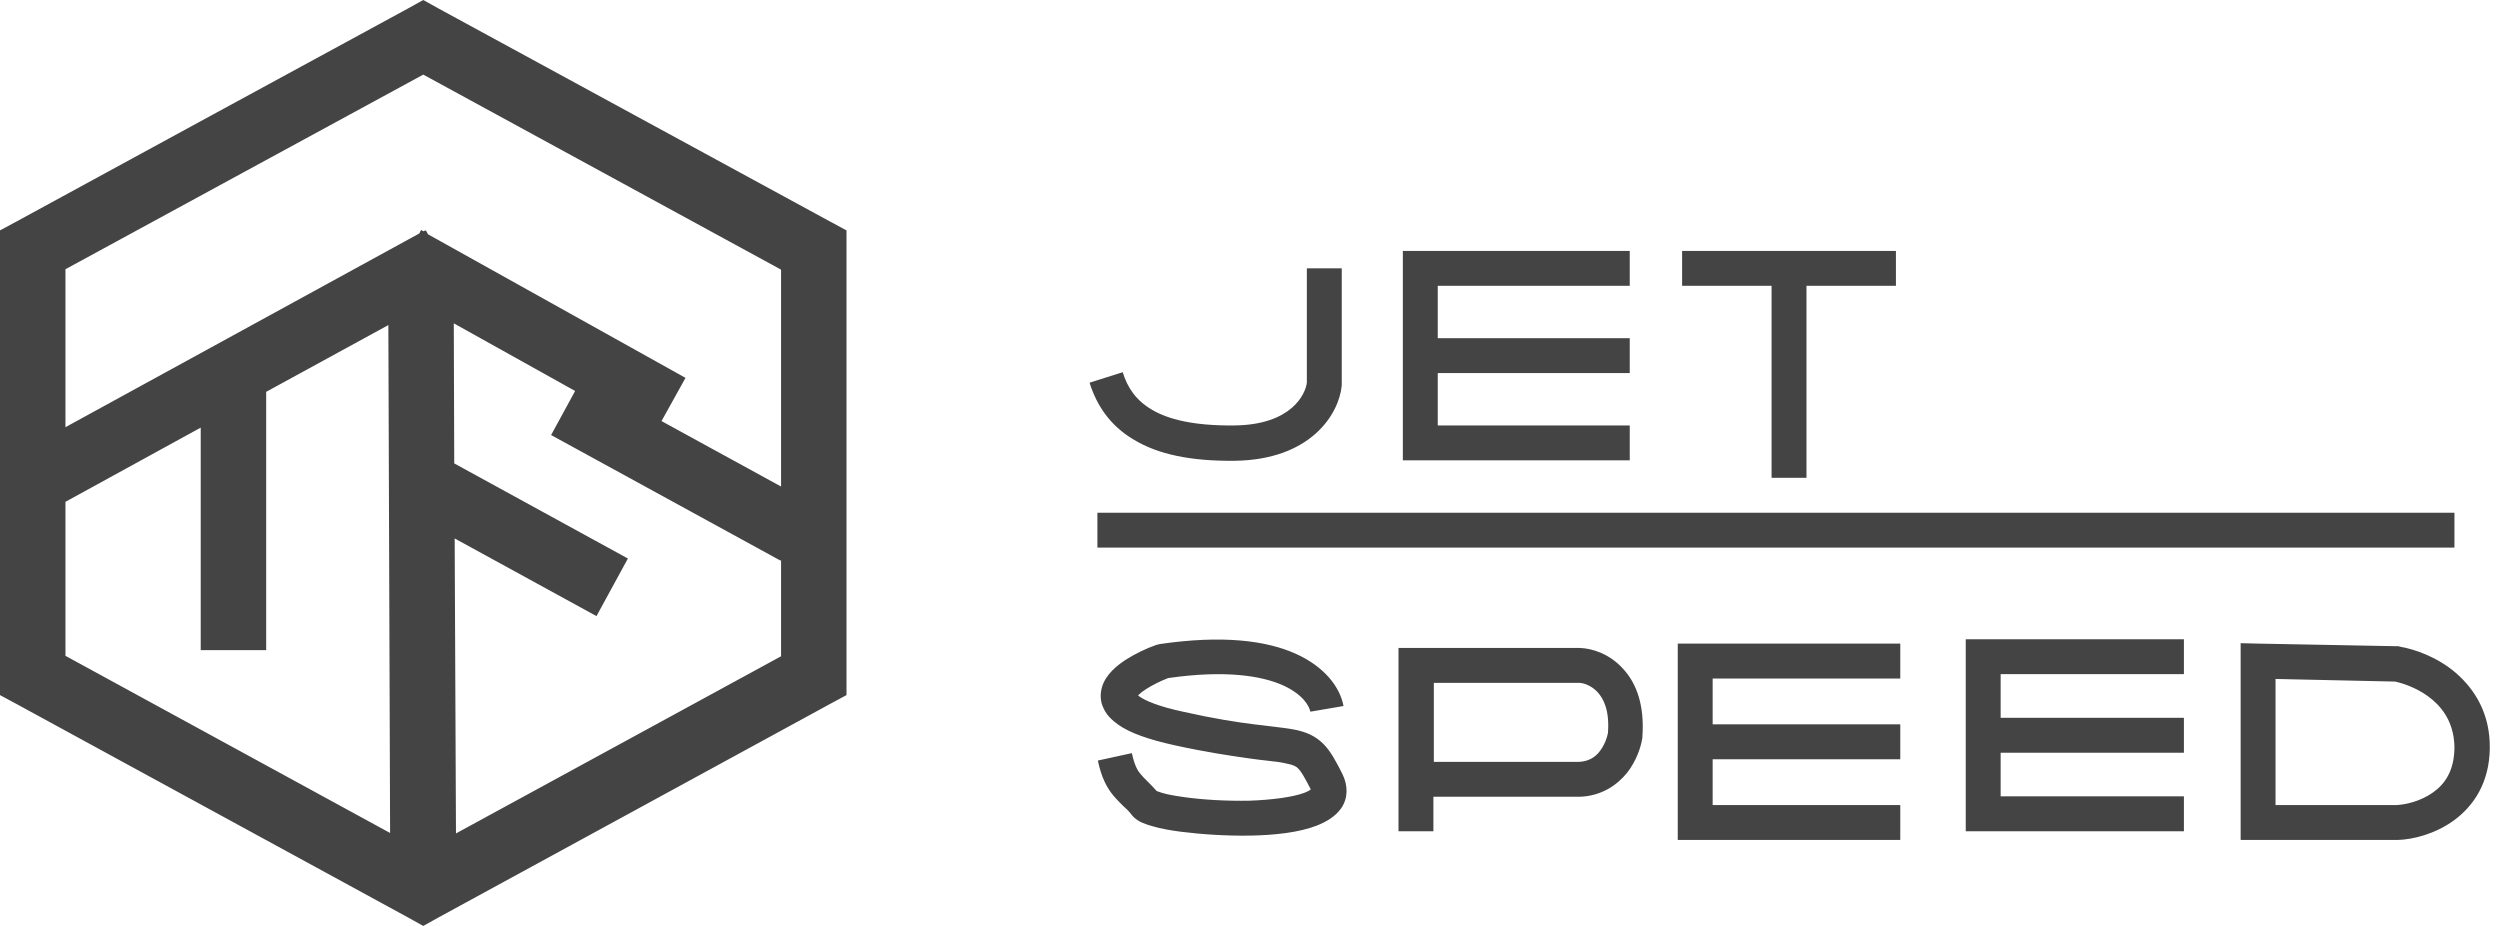
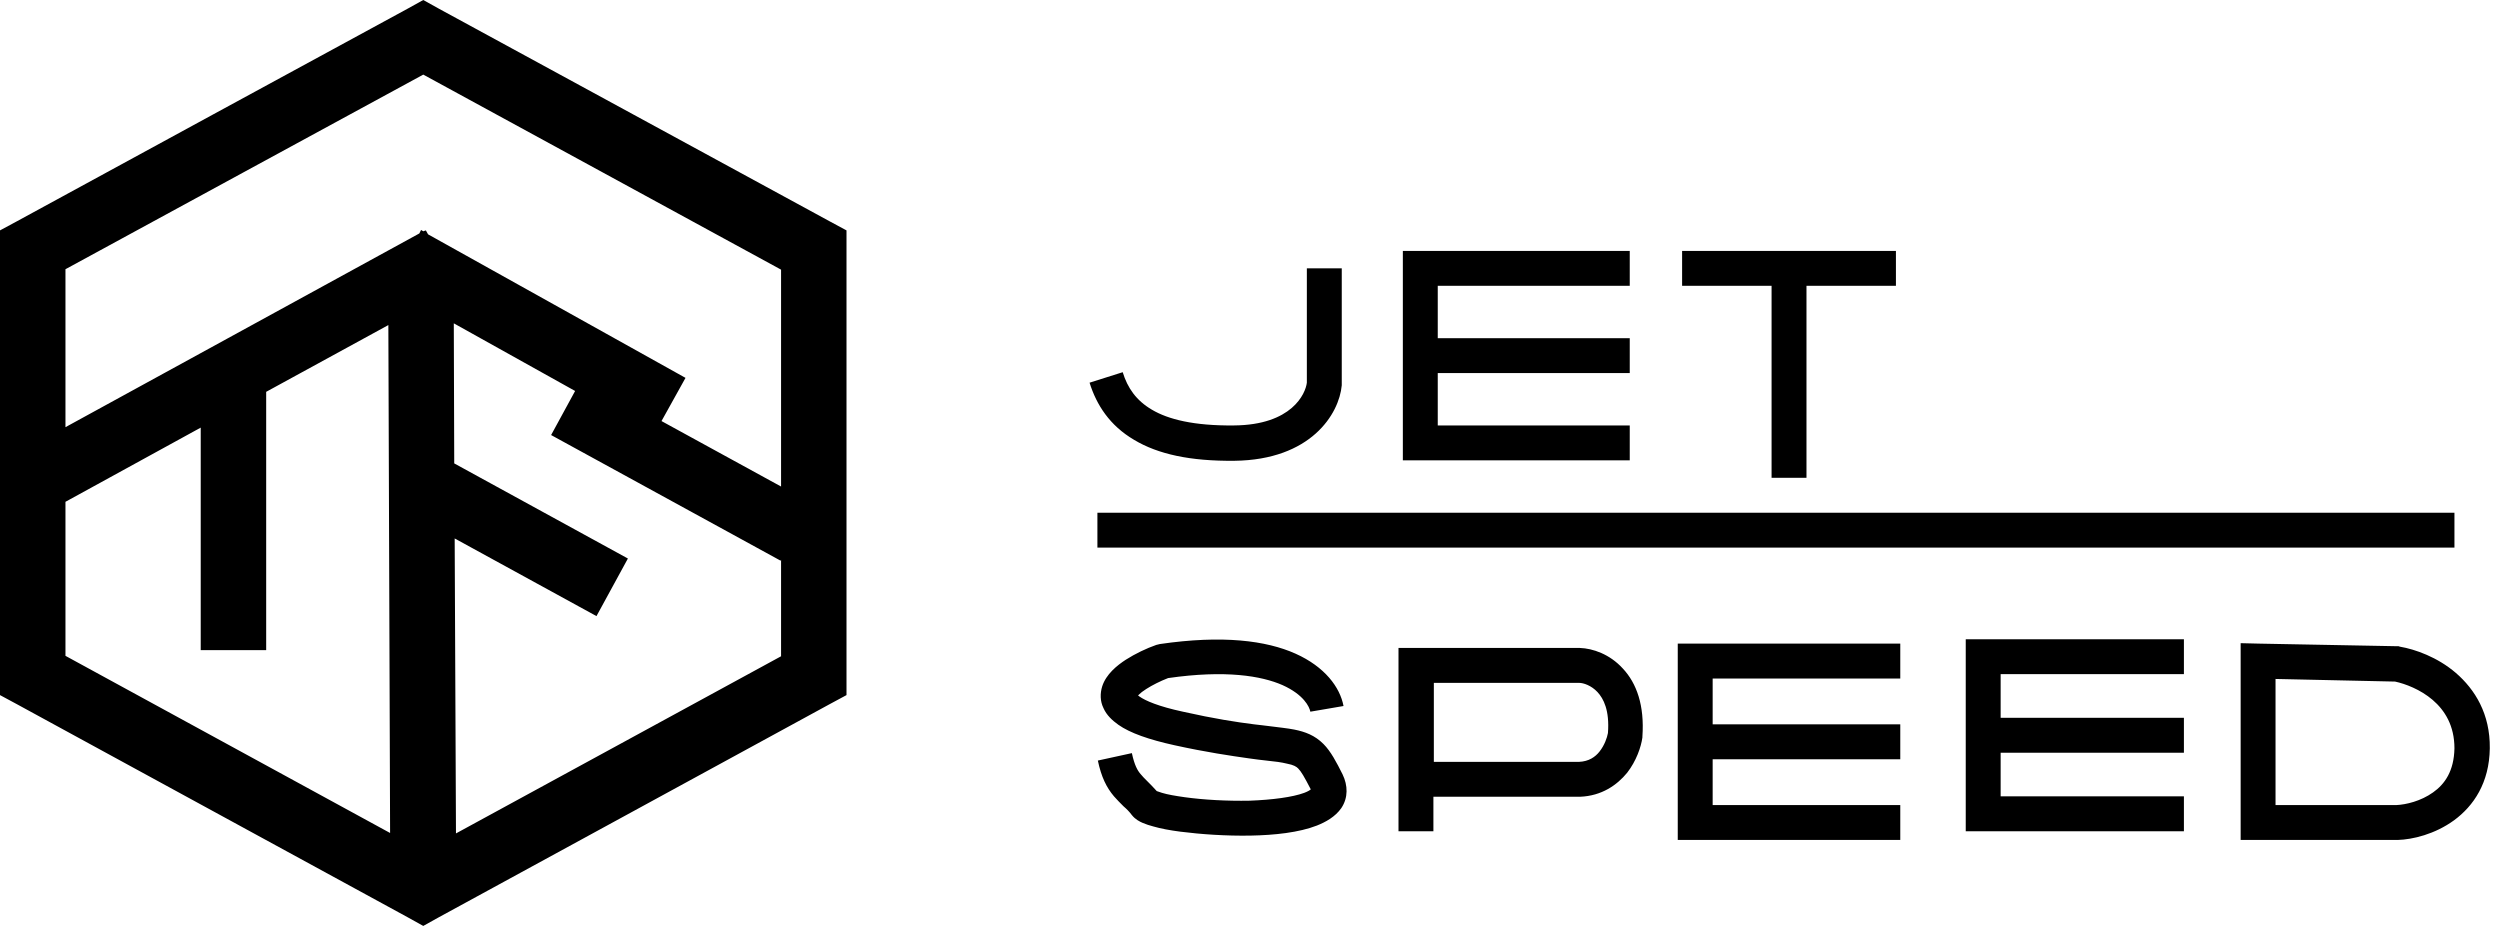
- <svg xmlns="http://www.w3.org/2000/svg" width="108" height="40" viewBox="0 0 108 40" fill="none">
-   <path d="M18.963 0.377L18.285 0L17.606 0.377L9.18 4.958L0.735 9.557L0 9.953V10.801V29.18V30.028L0.735 30.424L17.606 39.623L18.285 40L18.963 39.623L35.834 30.424L36.569 30.028V29.18V10.801V9.953L35.834 9.557L18.963 0.377ZM10.518 7.446L18.285 3.223L33.742 11.649V21.018L28.577 18.19L29.614 16.324L18.492 10.123L18.398 9.953L18.285 9.991L18.19 9.934L18.115 10.085L2.828 18.454V11.63L10.518 7.446ZM33.723 24.222L33.742 24.185V28.351L19.698 36.004L19.642 23.261L25.768 26.616L27.125 24.128L19.623 20.019L19.604 13.968L24.845 16.89L23.808 18.794L33.723 24.222ZM16.777 14.043L16.852 35.985L2.828 28.332V21.678L8.671 18.473V28.087H11.499V16.927L16.777 14.043ZM47.408 23.657H106.032V22.149H47.408V23.657ZM56.456 16.532V11.593H57.964V16.569V16.607V16.645C57.851 17.889 56.626 19.868 53.327 19.906C51.423 19.925 50.028 19.623 48.992 19.001C47.936 18.379 47.37 17.493 47.069 16.532L48.501 16.079C48.709 16.758 49.086 17.304 49.764 17.7C50.462 18.115 51.574 18.398 53.308 18.379C55.815 18.36 56.4 17.003 56.456 16.532ZM85.674 27.616H84.92V28.369V31.762V35.156V35.91H85.674H94.345V34.401H86.428V32.517H94.345V31.009H86.428V29.123H94.345V27.616H85.674ZM72.479 27.804H73.233H82.092V29.312H73.987V31.291H82.092V32.799H73.987V34.779H82.092V36.286H73.233H72.479V35.532V32.045V28.558V27.804ZM61.357 10.839H60.603V11.593V15.363V19.133V19.887H61.357H70.405V18.379H62.111V16.117H70.405V14.609H62.111V12.347H70.405V10.839H61.357ZM76.532 12.347H72.667V10.839H77.286H81.904V12.347H78.04V20.641H76.532V12.347ZM58.04 30.5C57.889 29.689 57.229 28.803 55.966 28.238C54.703 27.672 52.818 27.427 50.104 27.823L50.028 27.842L49.953 27.86C49.519 28.011 49.048 28.238 48.633 28.501C48.256 28.747 47.785 29.123 47.615 29.651C47.521 29.953 47.521 30.292 47.672 30.594C47.804 30.895 48.049 31.122 48.313 31.31C48.822 31.668 49.632 31.951 50.745 32.196C52.121 32.498 53.157 32.648 53.949 32.761C54.232 32.799 54.496 32.837 54.703 32.856C55.08 32.894 55.363 32.931 55.589 32.988C55.891 33.044 56.004 33.12 56.079 33.195C56.211 33.327 56.343 33.553 56.626 34.1C56.588 34.138 56.494 34.194 56.343 34.251C55.834 34.439 54.967 34.552 53.987 34.59C53.007 34.609 51.989 34.552 51.178 34.439C50.782 34.383 50.443 34.326 50.198 34.251C50.085 34.213 50.028 34.194 49.972 34.175C49.821 34.006 49.689 33.874 49.576 33.761L49.557 33.742C49.425 33.61 49.35 33.534 49.274 33.44C49.142 33.289 49.01 33.063 48.897 32.535L47.427 32.856C47.578 33.572 47.804 34.025 48.124 34.401C48.256 34.552 48.388 34.684 48.501 34.797L48.539 34.835C48.671 34.948 48.784 35.061 48.897 35.212C49.048 35.401 49.237 35.495 49.368 35.551C49.501 35.608 49.67 35.664 49.821 35.702C50.141 35.796 50.556 35.872 50.99 35.928C51.876 36.041 52.969 36.117 54.025 36.098C55.061 36.079 56.117 35.966 56.89 35.664C57.267 35.514 57.681 35.288 57.945 34.91C58.247 34.458 58.228 33.93 58.002 33.459C57.738 32.931 57.493 32.46 57.172 32.139C56.795 31.762 56.381 31.612 55.91 31.517C55.627 31.461 55.25 31.423 54.816 31.367C54.609 31.348 54.401 31.31 54.175 31.291C53.421 31.197 52.441 31.046 51.103 30.745C50.047 30.518 49.482 30.273 49.218 30.085C49.199 30.066 49.18 30.047 49.161 30.047C49.161 30.047 49.161 30.047 49.18 30.028C49.18 30.028 49.18 30.028 49.199 30.009C49.274 29.934 49.368 29.859 49.519 29.764C49.783 29.595 50.123 29.425 50.462 29.293C52.95 28.935 54.496 29.199 55.401 29.595C56.324 30.009 56.569 30.537 56.607 30.745L58.04 30.5ZM60.415 27.992H61.169H68.219H68.237H68.256C68.803 28.011 69.538 28.256 70.104 28.878C70.707 29.519 71.046 30.481 70.952 31.819V31.838V31.857C70.895 32.271 70.688 32.875 70.292 33.384C69.859 33.911 69.199 34.383 68.256 34.42H68.237H68.219H61.923V35.91H60.415V28.747V27.992ZM61.923 32.912H68.219C68.633 32.894 68.916 32.705 69.105 32.46C69.312 32.196 69.425 31.876 69.463 31.668C69.538 30.688 69.274 30.179 69.01 29.896C68.746 29.614 68.407 29.5 68.219 29.5H61.942V32.912H61.923ZM97.568 27.804L96.796 27.785V28.558V35.532V36.286H97.549H103.544H103.563H103.582C104.222 36.268 105.184 36.041 106.013 35.438C106.861 34.816 107.54 33.817 107.559 32.328C107.578 30.839 106.918 29.783 106.089 29.067C105.297 28.388 104.336 28.049 103.676 27.936L103.619 27.917H103.563L97.568 27.804ZM98.303 34.779V29.331L103.468 29.444C103.902 29.538 104.562 29.783 105.09 30.236C105.617 30.688 106.032 31.348 106.032 32.328C106.013 33.308 105.617 33.874 105.108 34.232C104.581 34.609 103.94 34.76 103.525 34.779H98.303Z" fill="#444444" />
+ <svg xmlns="http://www.w3.org/2000/svg" width="108" height="40" viewBox="0 0 108 40">
+   <path d="M18.963 0.377L18.285 0L17.606 0.377L9.18 4.958L0.735 9.557L0 9.953V10.801V29.18V30.028L0.735 30.424L17.606 39.623L18.285 40L18.963 39.623L35.834 30.424L36.569 30.028V29.18V10.801V9.953L35.834 9.557L18.963 0.377ZM10.518 7.446L18.285 3.223L33.742 11.649V21.018L28.577 18.19L29.614 16.324L18.492 10.123L18.398 9.953L18.285 9.991L18.19 9.934L18.115 10.085L2.828 18.454V11.63L10.518 7.446ZM33.723 24.222L33.742 24.185V28.351L19.698 36.004L19.642 23.261L25.768 26.616L27.125 24.128L19.623 20.019L19.604 13.968L24.845 16.89L23.808 18.794L33.723 24.222ZM16.777 14.043L16.852 35.985L2.828 28.332V21.678L8.671 18.473V28.087H11.499V16.927L16.777 14.043ZM47.408 23.657H106.032V22.149H47.408V23.657ZM56.456 16.532V11.593H57.964V16.569V16.607V16.645C57.851 17.889 56.626 19.868 53.327 19.906C51.423 19.925 50.028 19.623 48.992 19.001C47.936 18.379 47.37 17.493 47.069 16.532L48.501 16.079C48.709 16.758 49.086 17.304 49.764 17.7C50.462 18.115 51.574 18.398 53.308 18.379C55.815 18.36 56.4 17.003 56.456 16.532ZM85.674 27.616H84.92V28.369V31.762V35.156V35.91H85.674H94.345V34.401H86.428V32.517H94.345V31.009H86.428V29.123H94.345V27.616H85.674ZM72.479 27.804H73.233H82.092V29.312H73.987V31.291H82.092V32.799H73.987V34.779H82.092V36.286H73.233H72.479V35.532V32.045V28.558V27.804ZM61.357 10.839H60.603V11.593V15.363V19.133V19.887H61.357H70.405V18.379H62.111V16.117H70.405V14.609H62.111V12.347H70.405V10.839H61.357ZM76.532 12.347H72.667V10.839H77.286H81.904V12.347H78.04V20.641H76.532V12.347ZM58.04 30.5C57.889 29.689 57.229 28.803 55.966 28.238C54.703 27.672 52.818 27.427 50.104 27.823L50.028 27.842L49.953 27.86C49.519 28.011 49.048 28.238 48.633 28.501C48.256 28.747 47.785 29.123 47.615 29.651C47.521 29.953 47.521 30.292 47.672 30.594C47.804 30.895 48.049 31.122 48.313 31.31C48.822 31.668 49.632 31.951 50.745 32.196C52.121 32.498 53.157 32.648 53.949 32.761C54.232 32.799 54.496 32.837 54.703 32.856C55.08 32.894 55.363 32.931 55.589 32.988C55.891 33.044 56.004 33.12 56.079 33.195C56.211 33.327 56.343 33.553 56.626 34.1C56.588 34.138 56.494 34.194 56.343 34.251C55.834 34.439 54.967 34.552 53.987 34.59C53.007 34.609 51.989 34.552 51.178 34.439C50.782 34.383 50.443 34.326 50.198 34.251C50.085 34.213 50.028 34.194 49.972 34.175C49.821 34.006 49.689 33.874 49.576 33.761L49.557 33.742C49.425 33.61 49.35 33.534 49.274 33.44C49.142 33.289 49.01 33.063 48.897 32.535L47.427 32.856C47.578 33.572 47.804 34.025 48.124 34.401C48.256 34.552 48.388 34.684 48.501 34.797L48.539 34.835C48.671 34.948 48.784 35.061 48.897 35.212C49.048 35.401 49.237 35.495 49.368 35.551C49.501 35.608 49.67 35.664 49.821 35.702C50.141 35.796 50.556 35.872 50.99 35.928C51.876 36.041 52.969 36.117 54.025 36.098C55.061 36.079 56.117 35.966 56.89 35.664C57.267 35.514 57.681 35.288 57.945 34.91C58.247 34.458 58.228 33.93 58.002 33.459C57.738 32.931 57.493 32.46 57.172 32.139C56.795 31.762 56.381 31.612 55.91 31.517C55.627 31.461 55.25 31.423 54.816 31.367C54.609 31.348 54.401 31.31 54.175 31.291C53.421 31.197 52.441 31.046 51.103 30.745C50.047 30.518 49.482 30.273 49.218 30.085C49.199 30.066 49.18 30.047 49.161 30.047C49.161 30.047 49.161 30.047 49.18 30.028C49.18 30.028 49.18 30.028 49.199 30.009C49.274 29.934 49.368 29.859 49.519 29.764C49.783 29.595 50.123 29.425 50.462 29.293C52.95 28.935 54.496 29.199 55.401 29.595C56.324 30.009 56.569 30.537 56.607 30.745L58.04 30.5ZM60.415 27.992H61.169H68.219H68.237H68.256C68.803 28.011 69.538 28.256 70.104 28.878C70.707 29.519 71.046 30.481 70.952 31.819V31.838V31.857C70.895 32.271 70.688 32.875 70.292 33.384C69.859 33.911 69.199 34.383 68.256 34.42H68.237H68.219H61.923V35.91H60.415V28.747V27.992ZM61.923 32.912H68.219C68.633 32.894 68.916 32.705 69.105 32.46C69.312 32.196 69.425 31.876 69.463 31.668C69.538 30.688 69.274 30.179 69.01 29.896C68.746 29.614 68.407 29.5 68.219 29.5H61.942V32.912H61.923ZM97.568 27.804L96.796 27.785V28.558V35.532V36.286H97.549H103.544H103.563H103.582C104.222 36.268 105.184 36.041 106.013 35.438C106.861 34.816 107.54 33.817 107.559 32.328C107.578 30.839 106.918 29.783 106.089 29.067C105.297 28.388 104.336 28.049 103.676 27.936L103.619 27.917H103.563L97.568 27.804ZM98.303 34.779V29.331L103.468 29.444C103.902 29.538 104.562 29.783 105.09 30.236C105.617 30.688 106.032 31.348 106.032 32.328C106.013 33.308 105.617 33.874 105.108 34.232C104.581 34.609 103.94 34.76 103.525 34.779H98.303Z" />
</svg>
